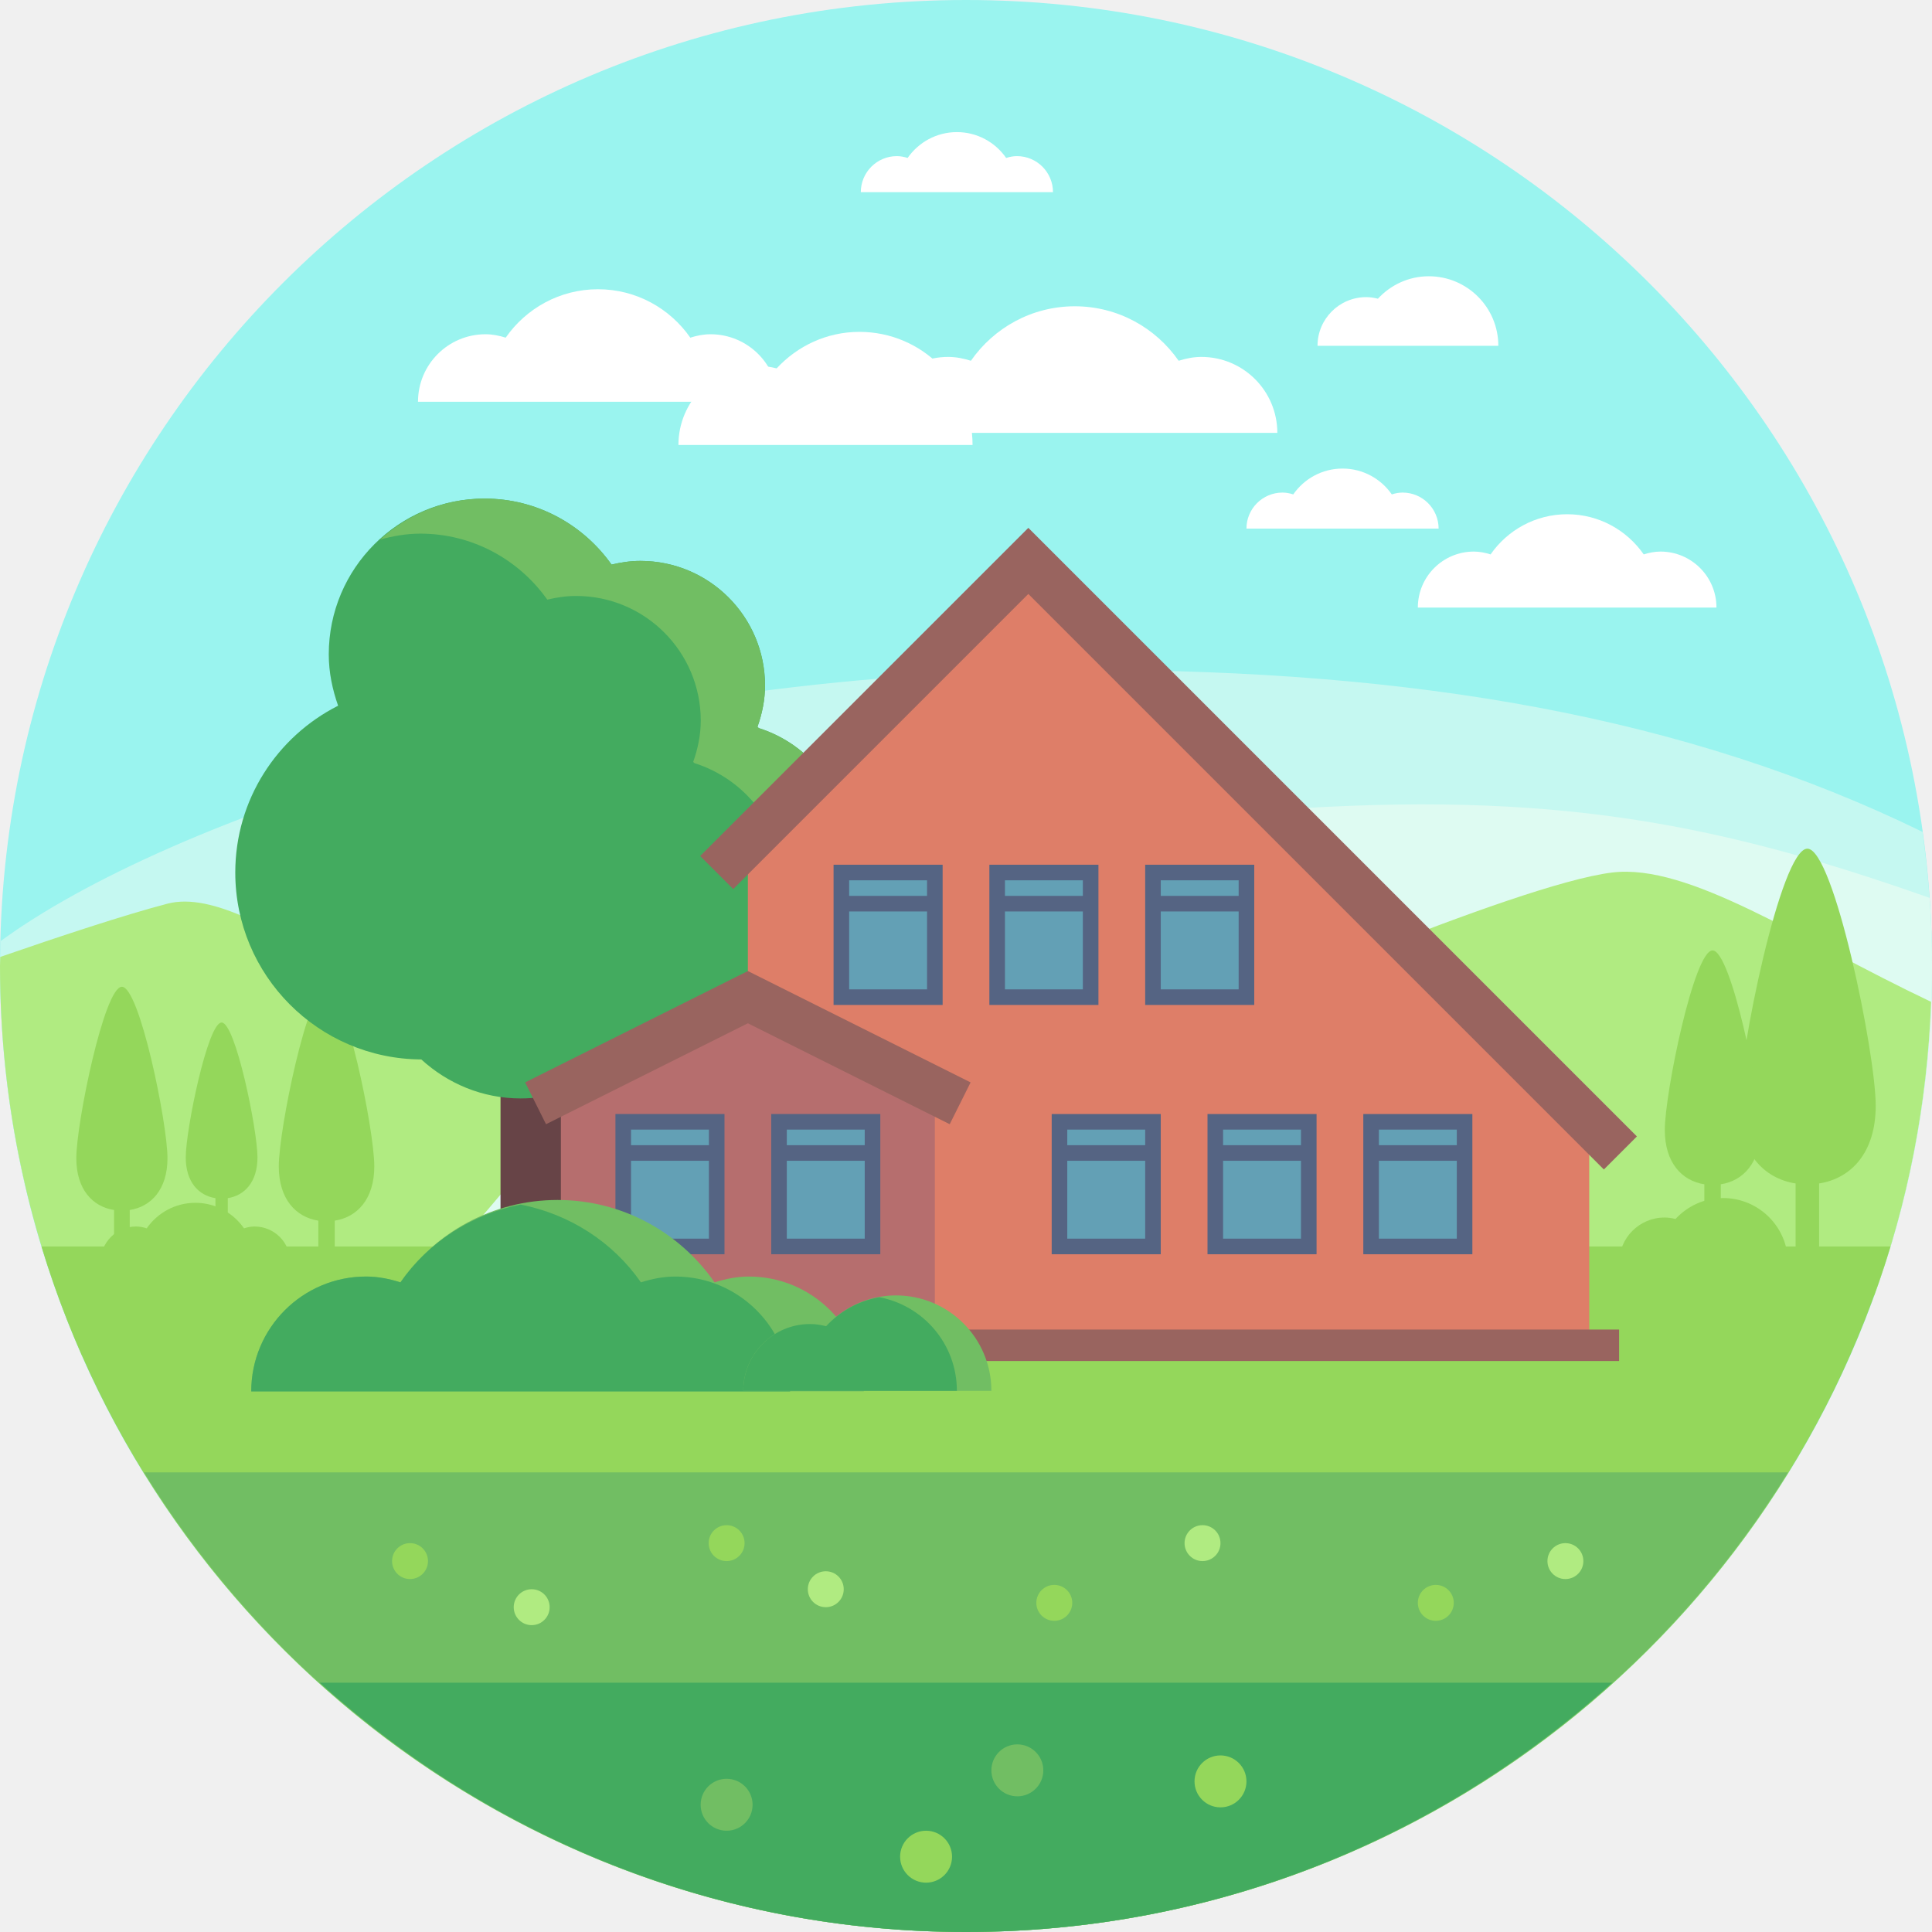
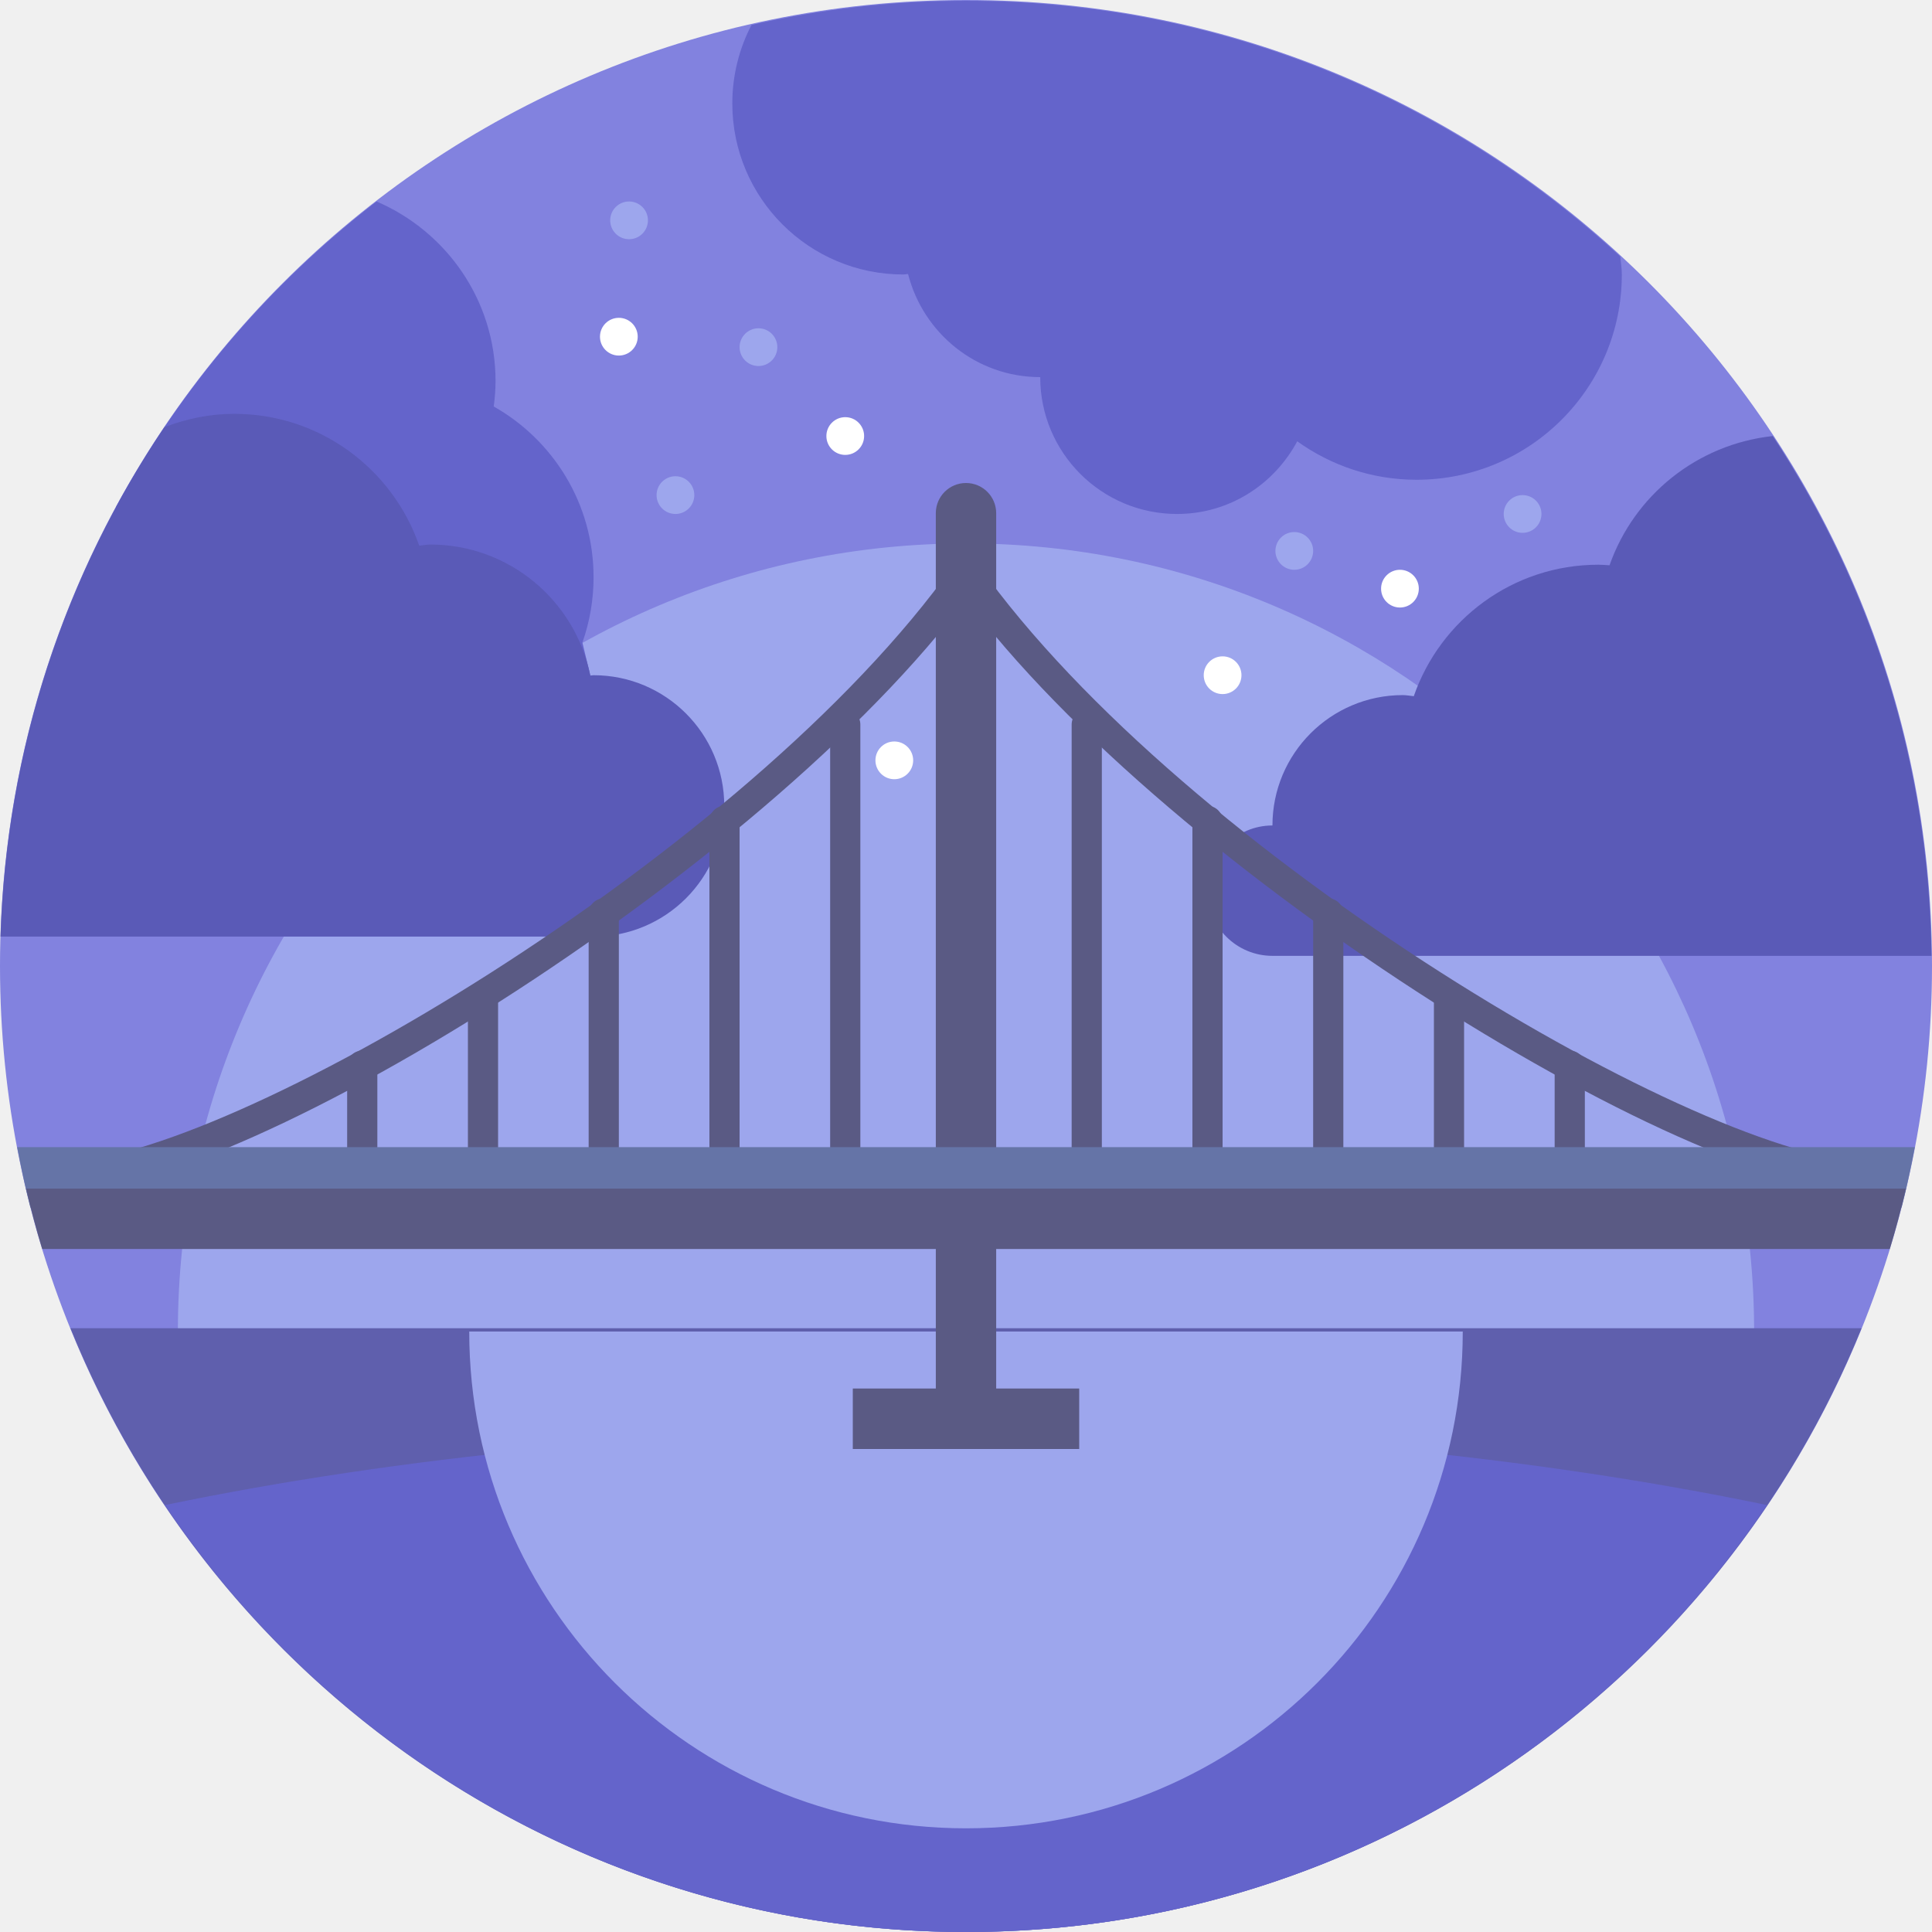
<svg xmlns="http://www.w3.org/2000/svg" width="800px" height="800px" viewBox="0 0 1024 1024" class="icon" version="1.1">
-   <path d="M512 512m-512 0a512 512 0 1 0 1024 0 512 512 0 1 0-1024 0Z" fill="#9AF4EF" />
-   <path d="M0.334 498.79C0.222 503.192 0 507.57 0 512c0 39.73 4.674 78.344 13.238 115.474 95.518 59.654 311.474 101.3 562.762 101.3 161.688 0 308.72-17.258 418.524-45.438C1013.552 629.756 1024 572.108 1024 512c0-24.138-1.794-47.846-5.026-71.094-125.04-61.034-268.944-85.808-442.974-85.808-263.306-0.002-487.87 79.434-575.666 143.692z" fill="#C5F8F1" />
-   <path d="M3.112 551.09c-0.112 4.128-0.31 8.236-0.336 12.386 2.216 21.744 5.65 43.128 10.462 63.998 95.518 59.654 311.474 101.3 562.762 101.3 161.688 0 308.72-17.258 418.524-45.438C1013.552 629.756 1024 572.108 1024 512c0-12.148-0.46-24.184-1.324-36.11-119.76-42.342-209.256-57.712-362.03-45.47-282.22 22.612-563.13 56.414-657.534 120.67z" fill="#DEFBF2" />
-   <path d="M88.766 478.968c-22.874 5.968-58.164 17.676-88.644 28.22C0.106 508.798 0 510.386 0 512c0 73.412 15.564 143.154 43.392 206.276 51.192 4.58 119.344 10.498 129.684 10.498 16.86 0 144.028-158.496 144.028-158.496-93.808-8.754-180.862-103.698-228.338-91.31zM1023.52 530.998c-70.546-33.542-128.308-73.45-169.006-68.548-51.418 6.194-218.644 79.504-218.644 79.504l222.968 144.636h134.586c17.712-48.828 28.106-101.134 30.096-155.592z" fill="#B0EB81" />
-   <path d="M994.166 586.052c0-27.806-22.194-136.238-36.23-136.238s-36.23 108.432-36.23 136.238c0 24.84 12.974 38.546 30.002 41.204v34.086a6.228 6.228 0 0 0 6.23 6.226 6.228 6.228 0 0 0 6.23-6.226v-34.086c17.026-2.66 29.998-16.366 29.998-41.204z" fill="#94D75B" />
-   <path d="M933.006 598.92c0-19.426-15.504-95.178-25.312-95.178s-25.312 75.752-25.312 95.178c0 17.354 9.064 26.928 20.96 28.786v23.812a4.35 4.35 0 0 0 8.704 0v-23.814c11.898-1.858 20.96-11.432 20.96-28.784zM198.388 618.188c0-19.426-15.504-95.178-25.312-95.178-9.806 0-25.312 75.752-25.312 95.178 0 17.354 9.064 26.928 20.96 28.786v23.812a4.35 4.35 0 0 0 8.704 0v-23.814c11.896-1.856 20.96-11.43 20.96-28.784zM136.466 613.428c0-14.588-11.644-71.472-19.008-71.472-7.364 0-19.008 56.886-19.008 71.472 0 13.032 6.806 20.222 15.74 21.616v17.882a3.266 3.266 0 0 0 6.536 0v-17.882c8.934-1.396 15.74-8.586 15.74-21.616zM88.766 613.858c0-18.542-14.8-90.848-24.16-90.848s-24.16 72.306-24.16 90.848c0 16.564 8.652 25.704 20.006 27.476v22.73a4.152 4.152 0 0 0 8.308 0v-22.73c11.356-1.774 20.006-10.912 20.006-27.476z" fill="#94D75B" />
-   <path d="M281.806 704.686a16.512 16.512 0 0 1-16.516-16.516V429.42c0-9.12 7.388-16.516 16.516-16.516s16.516 7.396 16.516 16.516v258.75a16.512 16.512 0 0 1-16.516 16.516z" fill="#674447" />
-   <path d="M437.226 488.14c7.562-10.888 12.056-24.064 12.056-38.324 0-30.102-19.882-55.29-47.13-63.916-0.242-0.198-0.438-0.448-0.682-0.646 2.432-6.886 4.008-14.18 4.008-21.898 0-36.486-29.578-66.064-66.064-66.064-5.284 0-10.354 0.78-15.28 1.952-14.96-21.108-39.462-34.984-67.302-34.984-45.608 0-82.58 36.972-82.58 82.58 0 9.584 1.952 18.644 4.956 27.204-32.304 16.328-54.504 49.738-54.504 88.41 0 54.558 44.096 98.796 98.59 99.072 13.944 12.718 32.318 20.67 52.678 20.67 15.138 0 29.144-4.488 41.13-11.916 6.15 1.15 12.464 1.828 18.95 1.828 12.524 0 24.47-2.346 35.572-6.44 32.29 4.484 64.838 8.244 66.886 5.516 1.642-2.188-2.034-30.296-7.054-63.342a103.128 103.128 0 0 0 5.77-19.702z" fill="#43AB5F" />
-   <path d="M437.226 488.14c7.562-10.888 12.056-24.064 12.056-38.324 0-30.102-19.882-55.29-47.13-63.916-0.242-0.198-0.438-0.448-0.682-0.646 2.432-6.886 4.008-14.18 4.008-21.898 0-36.486-29.578-66.064-66.064-66.064-5.284 0-10.354 0.78-15.28 1.952-14.96-21.108-39.462-34.984-67.302-34.984-21.406 0-40.722 8.354-55.394 21.712 6.844-1.838 13.906-3.132 21.33-3.132 27.84 0 52.342 13.876 67.302 34.984 4.926-1.172 9.996-1.952 15.28-1.952 36.486 0 66.064 29.578 66.064 66.064 0 7.718-1.574 15.014-4.008 21.898 0.244 0.196 0.44 0.446 0.682 0.646 27.248 8.626 47.13 33.814 47.13 63.916 0 14.262-4.492 27.436-12.056 38.324a103.27 103.27 0 0 1-5.77 19.7c2.516 16.568 4.692 31.886 6.034 43.328 19.044 2.19 33.734 3.234 35.084 1.434 1.642-2.188-2.034-30.296-7.054-63.342a103.066 103.066 0 0 0 5.77-19.7z" fill="#71BE63" />
-   <path d="M21.994 660.646C85.698 870.908 280.938 1024 512 1024s426.302-153.092 490.006-363.354H21.994z" fill="#94D75B" />
-   <path d="M396.388 445.936l148.644-148.646L842.322 594.58v115.614H396.388z" fill="#DE7E68" />
-   <path d="M504.602 704.688h353.548v16.682H504.602z" fill="#99645F" />
-   <path d="M495.484 710.194h-198.194v-132.13l99.098-49.548 99.096 49.548z" fill="#B66E6E" />
-   <path d="M636.754 189.174c-4.224 0-8.216 0.832-12.042 2.038-12.12-17.422-32.224-28.876-55.056-28.876S526.72 173.79 514.6 191.212c-3.826-1.206-7.818-2.038-12.042-2.038-22.234 0-40.258 18.024-40.258 40.258h214.71c0.002-22.234-18.022-40.258-40.256-40.258zM743.398 261.076c-2.004 0-3.898 0.394-5.712 0.966-5.748-8.264-15.286-13.698-26.116-13.698s-20.366 5.434-26.116 13.698c-1.814-0.572-3.708-0.966-5.712-0.966a19.096 19.096 0 0 0-19.096 19.096h101.85c-0.002-10.546-8.552-19.096-19.098-19.096zM539.002 82.752c-2.004 0-3.898 0.394-5.712 0.966-5.75-8.264-15.286-13.698-26.116-13.698s-20.366 5.434-26.116 13.698c-1.814-0.572-3.708-0.966-5.712-0.966a19.096 19.096 0 0 0-19.096 19.096h101.85c0-10.546-8.55-19.096-19.098-19.096z" fill="#FFFFFF" />
-   <path d="M880.086 292.344c-3.114 0-6.056 0.612-8.876 1.502-8.934-12.844-23.754-21.288-40.586-21.288s-31.652 8.444-40.586 21.288c-2.82-0.89-5.764-1.502-8.876-1.502-16.39 0-29.678 13.286-29.678 29.678h158.28c0-16.39-13.288-29.678-29.678-29.678zM376.58 177.158c-3.754 0-7.302 0.738-10.702 1.81-10.77-15.482-28.636-25.662-48.926-25.662s-38.156 10.18-48.926 25.662c-3.4-1.072-6.948-1.81-10.702-1.81-19.758 0-35.776 16.018-35.776 35.776h190.806c0.002-19.758-16.014-35.776-35.774-35.776z" fill="#FFFFFF" />
-   <path d="M850.08 619.854L545.032 314.806l-156.402 156.404-17.518-17.516 173.92-173.92 322.564 322.564zM503.37 595.854l-106.982-53.492-106.984 53.492-11.066-22.16 118.05-59.024 118.048 59.024z" fill="#99645F" />
-   <path d="M445.936 462.452h49.548v66.064h-49.548z" fill="#63A0B5" />
-   <path d="M499.612 532.646h-57.806v-74.322h57.806v74.322z m-49.548-8.258h41.29V466.58h-41.29v57.808z" fill="#556483" />
-   <path d="M445.936 474.838h49.548v8.258h-49.548z" fill="#556483" />
-   <path d="M528.516 462.452h49.548v66.064h-49.548z" fill="#63A0B5" />
-   <path d="M582.194 532.646h-57.806v-74.322h57.806v74.322z m-49.548-8.258h41.29V466.58h-41.29v57.808z" fill="#556483" />
-   <path d="M528.516 474.838h49.548v8.258h-49.548z" fill="#556483" />
-   <path d="M611.096 462.452h49.548v66.064h-49.548z" fill="#63A0B5" />
-   <path d="M664.774 532.646h-57.806v-74.322h57.806v74.322z m-49.548-8.258h41.29V466.58h-41.29v57.808z" fill="#556483" />
-   <path d="M611.096 474.838h49.548v8.258h-49.548z" fill="#556483" />
-   <path d="M561.548 594.58h49.548v66.064h-49.548z" fill="#63A0B5" />
-   <path d="M615.226 664.774H557.42v-74.322h57.806v74.322z m-49.548-8.258h41.29v-57.806h-41.29v57.806z" fill="#556483" />
-   <path d="M561.548 606.968h49.548v8.258h-49.548z" fill="#556483" />
-   <path d="M644.13 594.58h49.548v66.064h-49.548z" fill="#63A0B5" />
-   <path d="M697.806 664.774H640v-74.322h57.806v74.322z m-49.548-8.258h41.29v-57.806h-41.29v57.806z" fill="#556483" />
-   <path d="M644.13 606.968h49.548v8.258h-49.548z" fill="#556483" />
-   <path d="M726.71 594.58h49.548v66.064h-49.548z" fill="#63A0B5" />
-   <path d="M780.388 664.774H722.58v-74.322h57.806v74.322z m-49.55-8.258h41.29v-57.806h-41.29v57.806z" fill="#556483" />
-   <path d="M726.71 606.968h49.548v8.258h-49.548z" fill="#556483" />
-   <path d="M330.322 594.58h49.548v66.064h-49.548z" fill="#63A0B5" />
-   <path d="M384 664.774h-57.806v-74.322H384v74.322z m-49.548-8.258h41.29v-57.806h-41.29v57.806z" fill="#556483" />
-   <path d="M330.322 606.968h49.548v8.258h-49.548z" fill="#556483" />
-   <path d="M412.904 594.58h49.548v66.064h-49.548z" fill="#63A0B5" />
-   <path d="M466.58 664.774h-57.806v-74.322h57.806v74.322z m-49.548-8.258h41.29v-57.806h-41.29v57.806z" fill="#556483" />
-   <path d="M412.904 606.968h49.548v8.258h-49.548z" fill="#556483" />
-   <path d="M396.944 676.592c-6.386 0-12.424 1.258-18.208 3.082-18.326-26.344-48.724-43.664-83.246-43.664s-64.922 17.32-83.246 43.664c-5.784-1.824-11.822-3.082-18.208-3.082-33.62 0-60.872 27.254-60.872 60.872h324.654c-0.002-33.618-27.256-60.872-60.874-60.872z" fill="#71BE63" />
-   <path d="M357.91 676.59c-6.386 0-12.424 1.258-18.208 3.082-14.748-21.2-37.486-36.04-63.73-41.228-26.244 5.188-48.982 20.028-63.73 41.228-5.786-1.824-11.822-3.082-18.208-3.082-33.62 0-60.874 27.254-60.874 60.874h285.622c0.002-33.62-27.252-60.874-60.872-60.874z" fill="#43AB5F" />
-   <path d="M393.95 737.166c0-19.552 15.85-35.404 35.404-35.404 2.952 0 5.772 0.466 8.514 1.148 9.238-9.976 22.336-16.32 37.006-16.32 27.932 0 50.576 22.644 50.576 50.576h-131.5z" fill="#71BE63" />
-   <path d="M466.024 687.54c-11.034 1.992-20.834 7.46-28.158 15.37-2.742-0.68-5.562-1.146-8.514-1.146-19.554 0-35.404 15.85-35.404 35.404h113.224c0.002-24.706-17.732-45.204-41.148-49.628z" fill="#43AB5F" />
-   <path d="M512 1024c184.272 0 345.522-97.534 435.68-243.612H76.32C166.478 926.466 327.728 1024 512 1024z" fill="#71BE63" />
-   <path d="M854.514 891.87H169.486C260.166 973.848 380.102 1024 512 1024s251.834-50.152 342.514-132.13z" fill="#43AB5F" />
-   <path d="M134.958 650.08c-1.978 0-3.846 0.39-5.638 0.954-5.674-8.156-15.088-13.52-25.776-13.52s-20.102 5.362-25.776 13.52c-1.792-0.564-3.66-0.954-5.638-0.954a18.848 18.848 0 0 0-18.848 18.848h100.526c0-10.408-8.44-18.848-18.85-18.848z" fill="#94D75B" />
-   <path d="M858.15 669.418c0-13.312 10.792-24.104 24.104-24.104 2.01 0 3.93 0.318 5.796 0.782 6.29-6.792 15.208-11.112 25.194-11.112 19.018 0 34.434 15.416 34.434 34.434h-89.528z" fill="#94D75B" />
-   <path d="M359.584 235.854c0-23.18 18.79-41.97 41.97-41.97 3.498 0 6.844 0.554 10.092 1.36 10.952-11.826 26.48-19.348 43.87-19.348 33.114 0 59.958 26.844 59.958 59.958h-155.89z" fill="#FFFFFF" />
-   <path d="M698.314 183.286c0-14.25 11.552-25.802 25.802-25.802 2.15 0 4.208 0.34 6.204 0.836 6.732-7.27 16.278-11.894 26.97-11.894 20.358 0 36.86 16.504 36.86 36.86h-95.836z" fill="#FFFFFF" />
-   <path d="M490.838 984.086m-13.764 0a13.764 13.764 0 1 0 27.528 0 13.764 13.764 0 1 0-27.528 0Z" fill="#94D75B" />
-   <path d="M646.882 944.172m-13.764 0a13.764 13.764 0 1 0 27.528 0 13.764 13.764 0 1 0-27.528 0Z" fill="#94D75B" />
-   <path d="M281.806 851.842m-9.52 0a9.52 9.52 0 1 0 19.04 0 9.52 9.52 0 1 0-19.04 0Z" fill="#B0EB81" />
-   <path d="M385.122 817.892m-9.52 0a9.52 9.52 0 1 0 19.04 0 9.52 9.52 0 1 0-19.04 0Z" fill="#94D75B" />
-   <path d="M217.322 827.412m-9.52 0a9.52 9.52 0 1 0 19.04 0 9.52 9.52 0 1 0-19.04 0Z" fill="#94D75B" />
-   <path d="M437.678 842.322m-9.52 0a9.52 9.52 0 1 0 19.04 0 9.52 9.52 0 1 0-19.04 0Z" fill="#B0EB81" />
-   <path d="M637.362 817.892m-9.52 0a9.52 9.52 0 1 0 19.04 0 9.52 9.52 0 1 0-19.04 0Z" fill="#B0EB81" />
-   <path d="M829.696 827.412m-9.52 0a9.52 9.52 0 1 0 19.04 0 9.52 9.52 0 1 0-19.04 0Z" fill="#B0EB81" />
-   <path d="M558.796 849.548m-9.52 0a9.52 9.52 0 1 0 19.04 0 9.52 9.52 0 1 0-19.04 0Z" fill="#94D75B" />
-   <path d="M761.004 849.548m-9.52 0a9.52 9.52 0 1 0 19.04 0 9.52 9.52 0 1 0-19.04 0Z" fill="#94D75B" />
-   <path d="M385.122 956.56m-13.764 0a13.764 13.764 0 1 0 27.528 0 13.764 13.764 0 1 0-27.528 0Z" fill="#71BE63" />
-   <path d="M539.212 938.322m-13.764 0a13.764 13.764 0 1 0 27.528 0 13.764 13.764 0 1 0-27.528 0Z" fill="#71BE63" />
+   <path d="M512 512m-512 0a512 512 0 1 0 1024 0 512 512 0 1 0-1024 0Z" fill="#8282DF" />
+   <path d="M512 288.03c-230.702 0-417.72 187.02-417.72 417.722 0 45.086 7.23 88.462 20.446 129.142C208.606 950.258 351.668 1024 512 1024s303.394-73.742 397.274-189.108a417.168 417.168 0 0 0 20.448-129.142c-0.002-230.7-187.02-417.72-417.722-417.72z" fill="#9DA6ED" />
+   <path d="M512 705.75m-193.75 0a193.75 193.75 0 1 0 387.5 0 193.75 193.75 0 1 0-387.5 0Z" fill="#9DA6ED" />
+   <path d="M61.528 268.636l7.676 33.104 229.334 81.184 14.336-24.872-4.186-17.486a103.738 103.738 0 0 0 5.914-34.64c0-38.84-21.348-72.646-52.916-90.474 0.57-4.406 0.964-8.866 0.964-13.428 0-42.824-26.05-79.332-63.046-95.234-56.55 43.6-103.804 98.666-138.076 161.846z" fill="#6464CB" />
+   <path d="M314.602 357.878c-0.592 0-1.138 0.16-1.728 0.174-7.958-39.604-42.91-69.442-84.858-69.442-1.996 0-3.862 0.454-5.824 0.586-14.11-40.636-52.636-69.854-98.078-69.854-13.064 0-25.444 2.656-36.962 7.058C34.838 303.93 3.346 396.594 0.276 496.416h314.328c38.256 0 69.268-31.014 69.268-69.268 0-38.258-31.012-69.27-69.27-69.27zM939.608 231.108c-40.228 4.372-73.554 31.528-86.516 68.506-1.968-0.112-3.918-0.3-5.916-0.3-45.332 0-83.766 29.148-97.842 69.686-1.948-0.164-3.82-0.584-5.81-0.584-38.164 0-69.102 30.938-69.102 69.102-19.082 0-34.55 15.468-34.55 34.55 0 19.082 15.468 34.55 34.55 34.55h349.302c-1.134-101.718-31.902-196.278-84.116-275.51z" fill="#5A5AB7" />
+   <path d="M398.3 13.214a90.196 90.196 0 0 0-10.16 41.604c0 50.072 40.592 90.666 90.666 90.666 0.852 0 1.642-0.226 2.486-0.25 8 31.358 36.194 54.65 70.046 54.65 0 40.058 32.474 72.532 72.532 72.532 27.694 0 51.472-15.7 63.692-38.516 17.834 12.78 39.626 20.382 63.24 20.382 60.088 0 108.798-48.71 108.798-108.798 0-3.248-0.536-6.35-0.814-9.526C767.558 51.844 645.74 0.416 511.872 0.416c-39.052 0-77.026 4.516-113.572 12.798z" fill="#6464CB" />
+   <path d="M37.36 704C113.33 891.604 297.152 1024 512 1024s398.672-132.396 474.64-320H37.36z" fill="#5F5FAD" />
+   <path d="M512 757.334c-155.93 0-301.374 14.82-424.546 40.38C179.402 934.134 335.104 1024 512 1024c176.894 0 332.598-89.864 424.546-226.286-123.172-25.56-268.616-40.38-424.546-40.38z" fill="#6464CB" />
+   <path d="M512 969.044c145.412 0 263.292-117.882 263.292-263.292H248.708c0 145.41 117.88 263.292 263.292 263.292z" fill="#9DA6ED" />
+   <path d="M512 768c-8.844 0-16-7.164-16-16V272c0-8.836 7.156-16 16-16s16 7.164 16 16v480c0 8.836-7.156 16-16 16zM448 632c-4.422 0-8-3.578-8-8V384c0-4.422 3.578-8 8-8s8 3.578 8 8v240c0 4.422-3.578 8-8 8zM384 632c-4.422 0-8-3.578-8-8v-188.868c0-4.422 3.578-8 8-8s8 3.578 8 8V624c0 4.422-3.578 8-8 8zM320 632c-4.422 0-8-3.578-8-8v-139.828c0-4.422 3.578-8 8-8s8 3.578 8 8V624c0 4.422-3.578 8-8 8zM256 632c-4.422 0-8-3.578-8-8v-96c0-4.422 3.578-8 8-8s8 3.578 8 8v96c0 4.422-3.578 8-8 8zM192 632c-4.422 0-8-3.578-8-8v-59.164c0-4.422 3.578-8 8-8s8 3.578 8 8V624c0 4.422-3.578 8-8 8zM576 632c-4.422 0-8-3.578-8-8V384c0-4.422 3.578-8 8-8s8 3.578 8 8v240c0 4.422-3.578 8-8 8zM640 632c-4.422 0-8-3.578-8-8v-188.868c0-4.422 3.578-8 8-8s8 3.578 8 8V624c0 4.422-3.578 8-8 8zM704 632c-4.422 0-8-3.578-8-8v-139.828c0-4.422 3.578-8 8-8s8 3.578 8 8V624c0 4.422-3.578 8-8 8zM768 632c-4.422 0-8-3.578-8-8v-96c0-4.422 3.578-8 8-8s8 3.578 8 8v96c0 4.422-3.578 8-8 8zM832 632c-4.422 0-8-3.578-8-8v-59.164c0-4.422 3.578-8 8-8s8 3.578 8 8V624c0 4.422-3.578 8-8 8z" fill="#5A5A84" />
+   <path d="M992 632c-99.156 0-382.344-176.562-486.532-323.368a8.006 8.006 0 0 1 1.906-11.156 7.998 7.998 0 0 1 11.156 1.89C627.734 453.242 905 616 992 616c4.422 0 8 3.578 8 8s-3.578 8-8 8z" fill="#5A5A84" />
+   <path d="M32 632c-4.422 0-8-3.578-8-8s3.578-8 8-8c87 0 364.266-162.758 473.468-316.632a8.006 8.006 0 1 1 13.062 9.266C414.344 455.438 131.156 632 32 632z" fill="#5A5A84" />
+   <path d="M16.13 640h991.738c2.708-10.524 4.966-21.224 7.012-32H9.12c2.044 10.776 4.302 21.476 7.01 32z" fill="#6574A7" />
+   <path d="M22.378 662H1001.62c3.218-10.514 6.012-21.208 8.558-32H13.822c2.546 10.792 5.34 21.486 8.556 32zM452 735.95h120V768h-120z" fill="#5A5A84" />
+   <path d="M328 178.454m-10 0a10 10 0 1 0 20 0 10 10 0 1 0-20 0Z" fill="#FFFFFF" />
+   <path d="M448 231.108m-10 0a10 10 0 1 0 20 0 10 10 0 1 0-20 0Z" fill="#FFFFFF" />
+   <path d="M648 357.878m-10 0a10 10 0 1 0 20 0 10 10 0 1 0-20 0Z" fill="#FFFFFF" />
+   <path d="M742 312m-10 0a10 10 0 1 0 20 0 10 10 0 1 0-20 0Z" fill="#FFFFFF" />
+   <path d="M474 403m-10 0a10 10 0 1 0 20 0 10 10 0 1 0-20 0Z" fill="#FFFFFF" />
+   <path d="M333.418 116.79m-10 0a10 10 0 1 0 20 0 10 10 0 1 0-20 0Z" fill="#9DA6ED" />
+   <path d="M402 184m-10 0a10 10 0 1 0 20 0 10 10 0 1 0-20 0Z" fill="#9DA6ED" />
+   <path d="M402 339.498m-10 0a10 10 0 1 0 20 0 10 10 0 1 0-20 0Z" fill="#9DA6ED" />
+   <path d="M358 262.416m-10 0a10 10 0 1 0 20 0 10 10 0 1 0-20 0Z" fill="#9DA6ED" />
+   <path d="M686 292m-10 0a10 10 0 1 0 20 0 10 10 0 1 0-20 0Z" fill="#9DA6ED" />
+   <path d="M807 272.416m-10 0a10 10 0 1 0 20 0 10 10 0 1 0-20 0Z" fill="#9DA6ED" />
+   <path d="M603 332m-10 0a10 10 0 1 0 20 0 10 10 0 1 0-20 0Z" fill="#9DA6ED" />
</svg>
